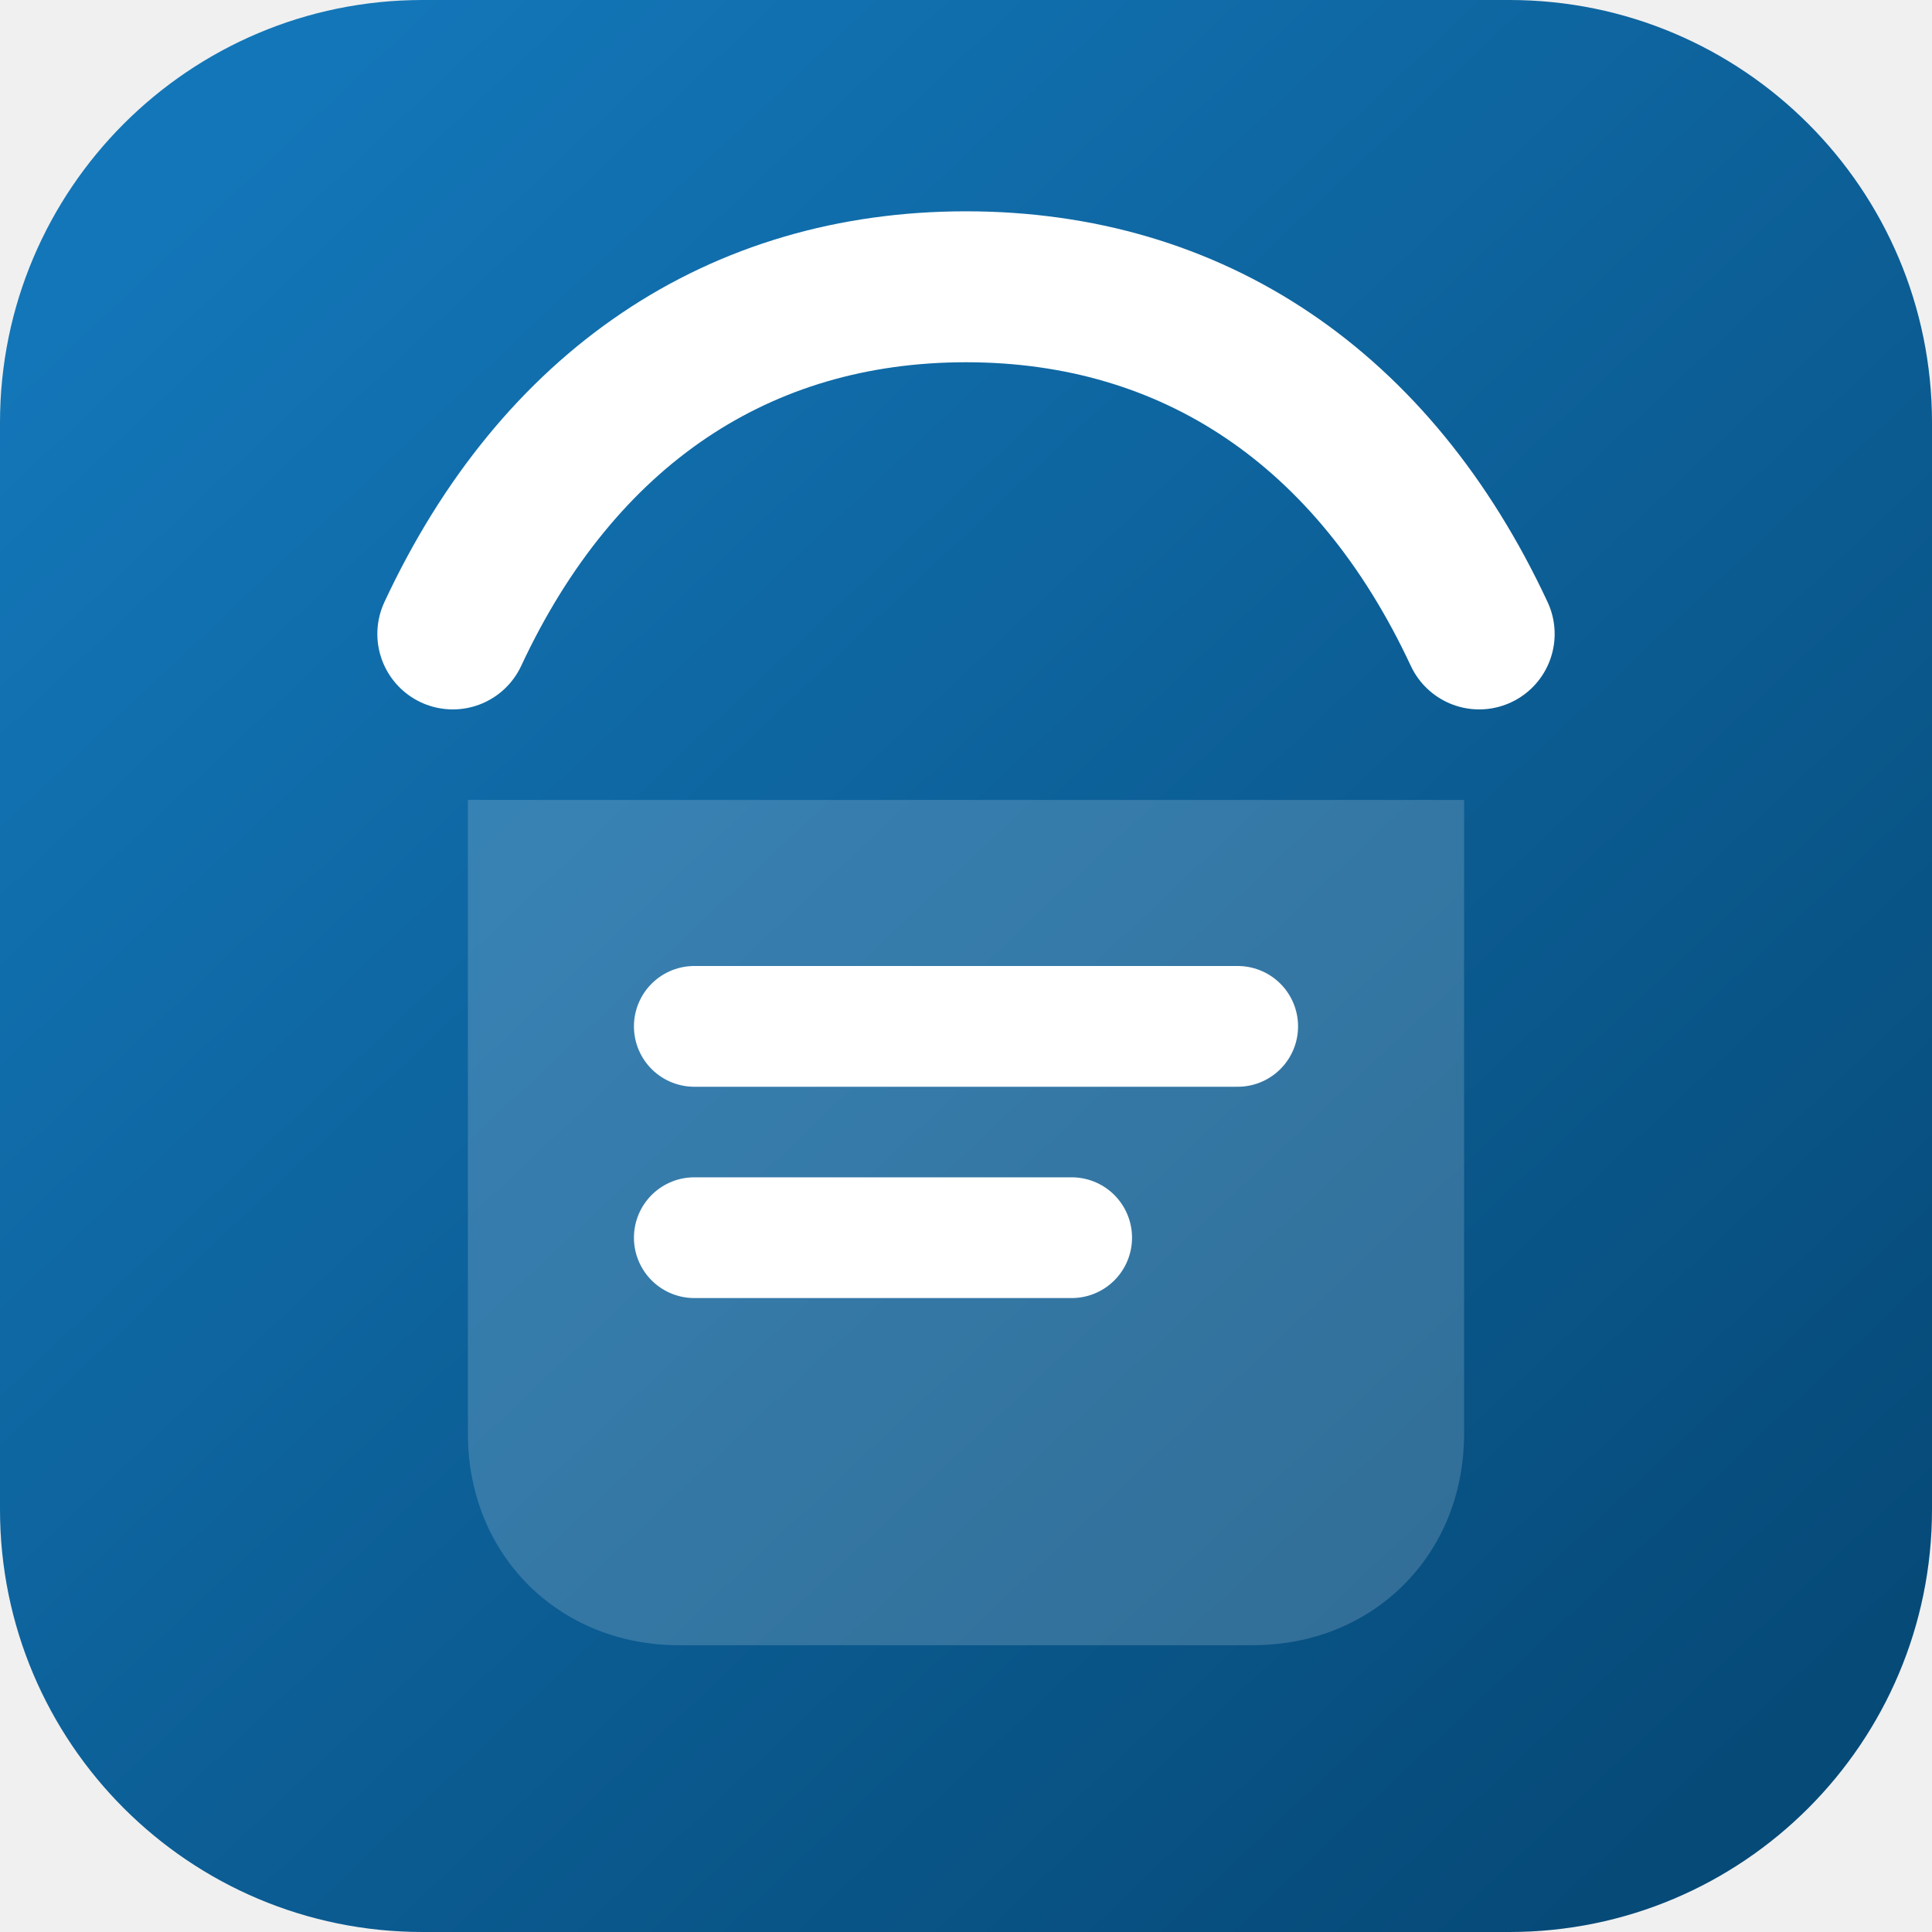
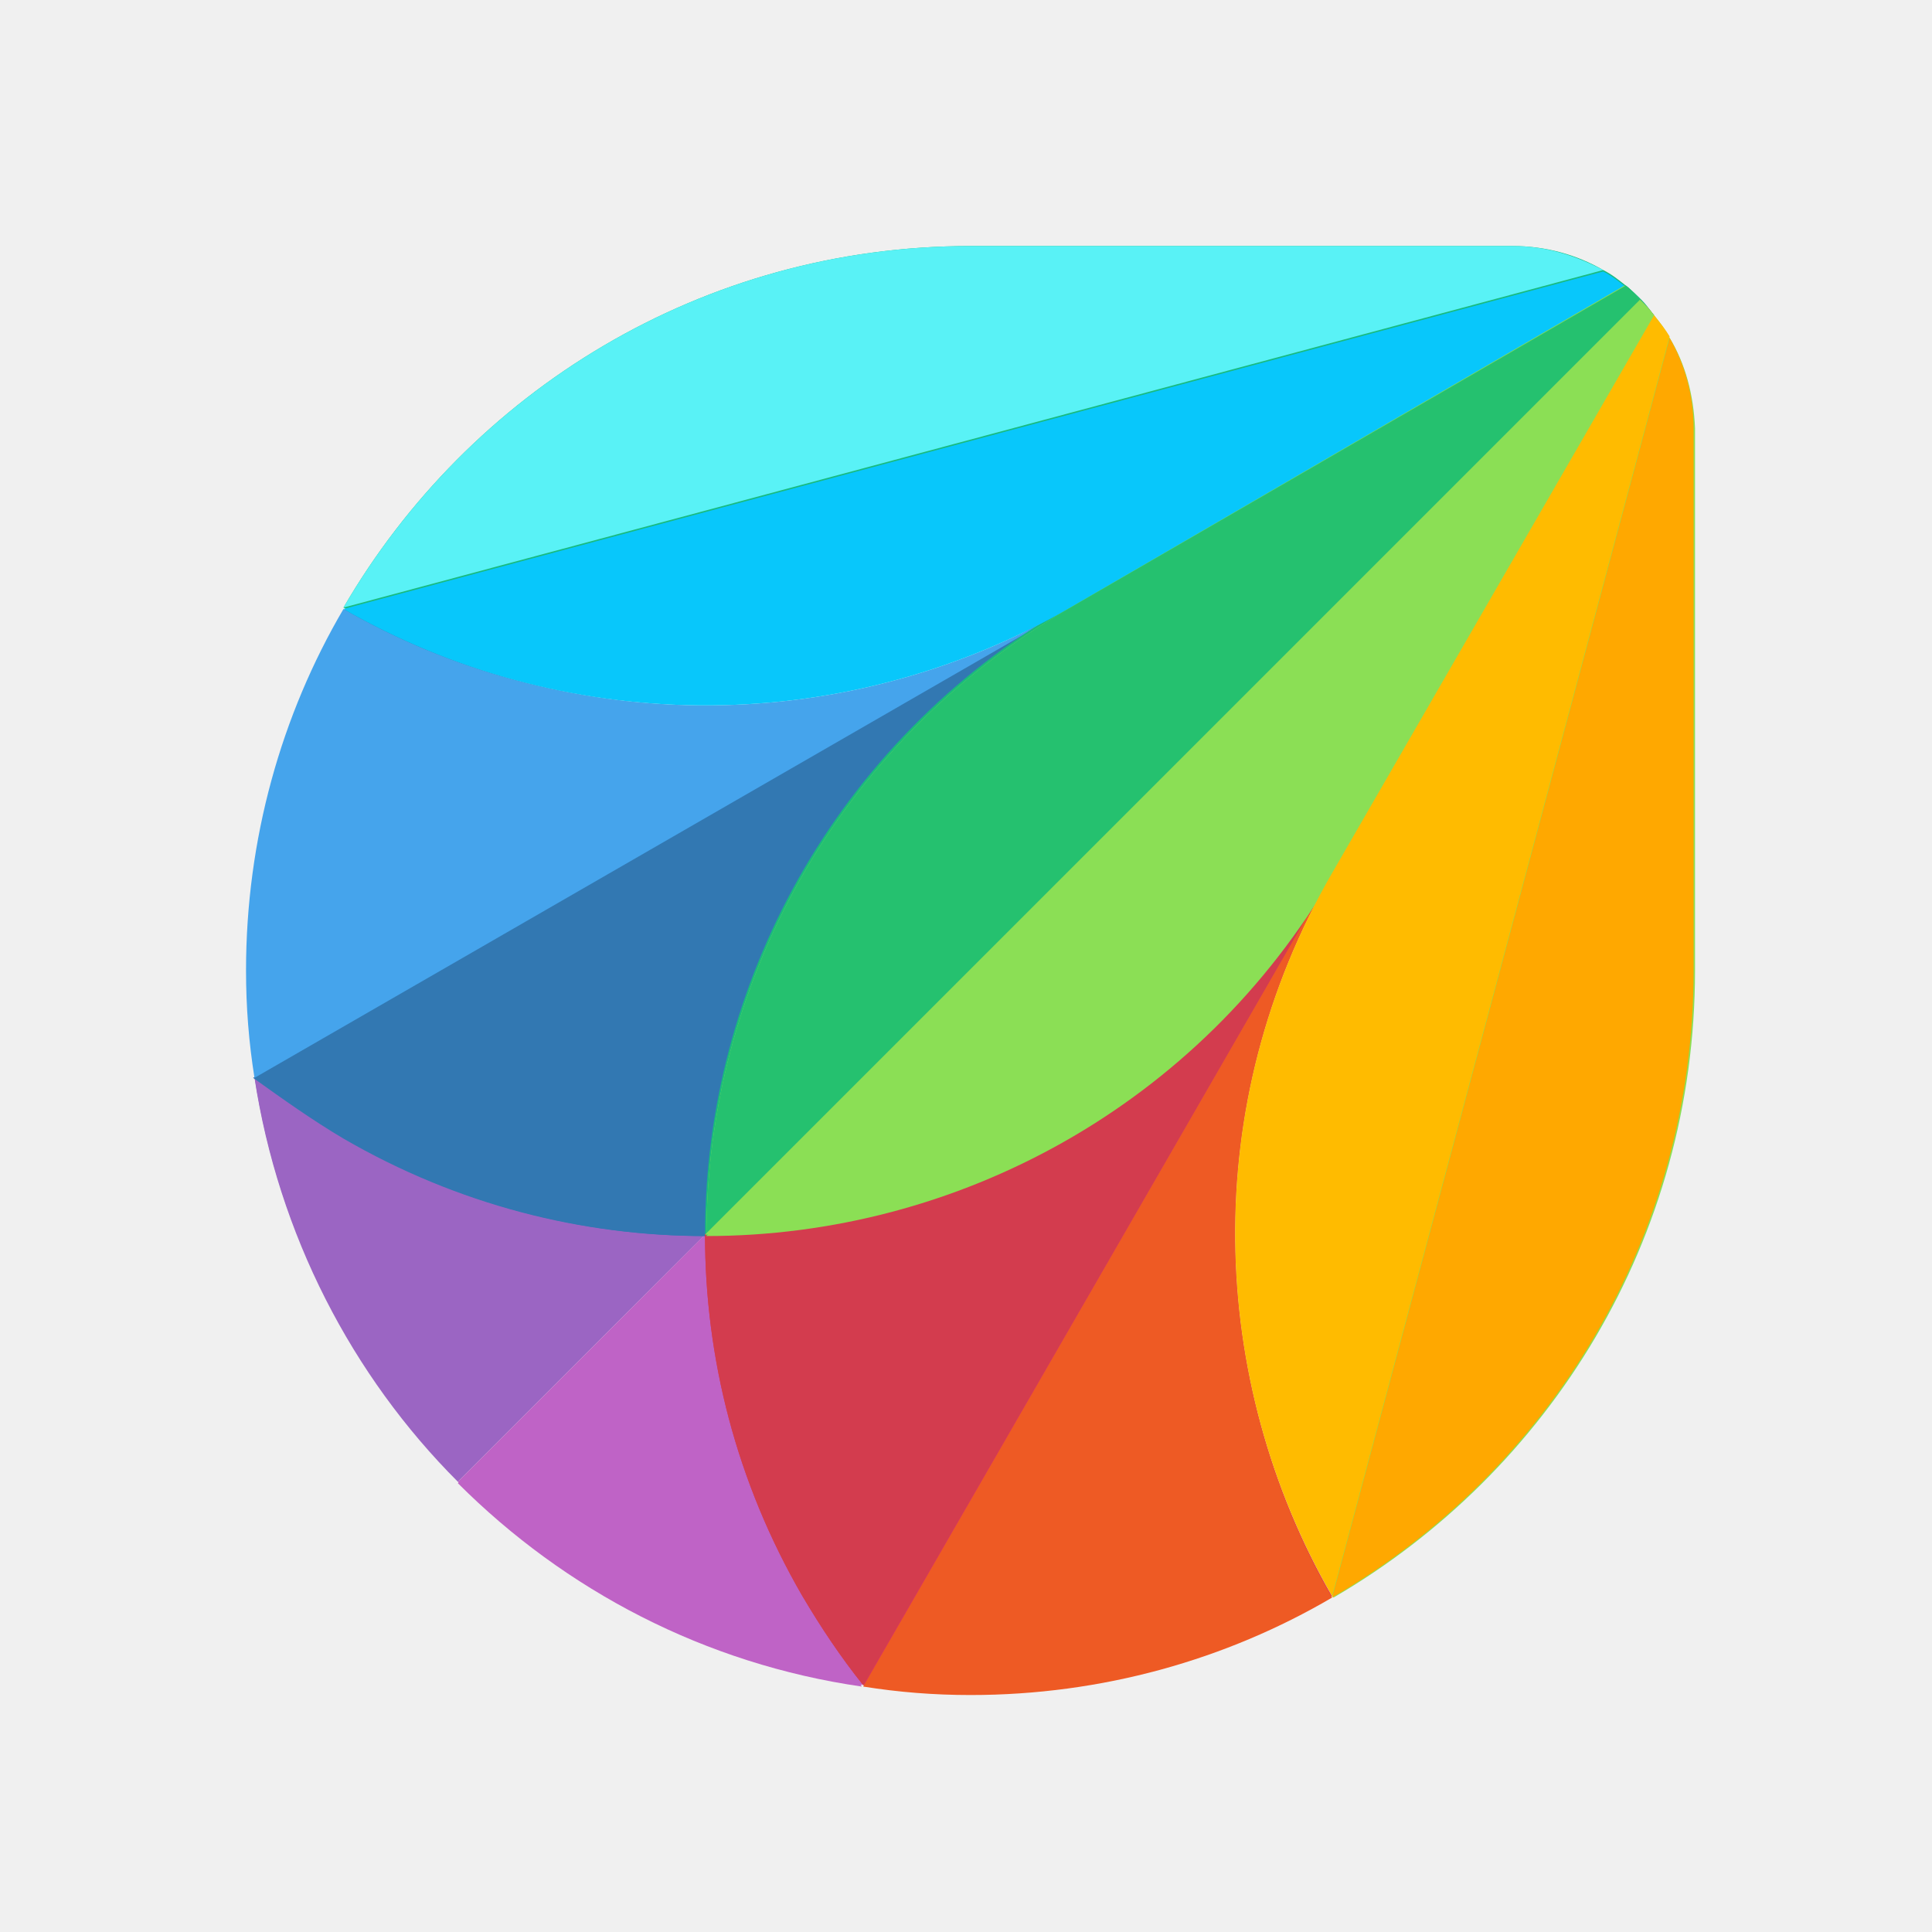
- <svg xmlns="http://www.w3.org/2000/svg" viewBox="0 0 128 128" role="img" aria-label="Workday Connector">
-   <defs>
-     <linearGradient id="bg" x1="14" y1="12" x2="114" y2="118" gradientUnits="userSpaceOnUse">
-       <stop stop-color="#1376B8" />
-       <stop offset="1" stop-color="#064A78" />
-     </linearGradient>
-   </defs>
-   <rect width="128" height="128" rx="28" fill="url(#bg)" />
-   <path d="M30 42c7-15 19-23 34-23s27 8 34 23" fill="none" stroke="#fff" stroke-linecap="round" stroke-width="10" />
-   <path d="M31 53h66v42c0 8-6 14-14 14H45c-8 0-14-6-14-14V53Z" fill="#fff" fill-opacity=".17" />
-   <path d="M46 68h36M46 82h25" fill="none" stroke="#fff" stroke-linecap="round" stroke-width="8" />
+ <svg xmlns="http://www.w3.org/2000/svg" width="128" height="128" viewBox="0 0 128 128" fill="none">
+   <path d="M16.861 71.411C18.452 81.797 23.317 91.154 30.335 98.171L46.709 81.797C46.709 65.236 55.318 49.142 70.662 40.253L16.861 71.411Z" fill="#9B65C3" />
+   <path d="M46.709 81.797C38.569 81.797 30.335 79.739 22.756 75.341C20.698 74.125 18.733 72.815 16.861 71.318C18.452 81.704 23.317 91.06 30.335 98.078L46.709 81.797Z" fill="#9B65C3" />
+   <path d="M46.709 81.797L30.335 98.171C37.446 105.282 46.709 110.148 57.095 111.645L88.159 57.844C79.364 73.189 63.271 81.797 46.709 81.797Z" fill="#BE63C5" />
+   <path d="M53.165 105.844C48.768 98.265 46.709 90.031 46.709 81.891L30.335 98.265C37.446 105.376 46.709 110.242 57.095 111.739C55.692 109.867 54.382 107.902 53.165 105.844Z" fill="#BF63C6" />
+   <path d="M107.715 18.92L70.756 40.347C55.411 49.236 37.166 48.581 22.85 40.347C18.733 47.364 16.394 55.598 16.394 64.3C16.394 66.733 16.581 69.072 16.955 71.411C18.826 72.908 20.791 74.218 22.85 75.434C30.429 79.832 38.663 81.891 46.803 81.891L108.744 19.949C108.37 19.575 108.089 19.201 107.715 18.92Z" fill="#3278B1" />
+   <path d="M22.756 75.435C30.335 79.832 38.569 81.891 46.709 81.891C46.709 65.329 55.317 49.236 70.662 40.347L16.768 71.411C18.733 72.815 20.697 74.218 22.756 75.435Z" fill="#3278B2" />
+   <path d="M22.756 40.347C18.639 47.364 16.3 55.598 16.3 64.3C16.3 66.733 16.487 69.072 16.861 71.411L70.756 40.347C55.317 49.142 37.072 48.581 22.756 40.347Z" fill="#45A4EC" />
+   <path d="M108.744 19.856C108.463 19.575 108.089 19.201 107.715 18.92C107.247 18.546 106.779 18.171 106.218 17.891C104.44 16.861 102.382 16.3 100.23 16.3H64.3C46.522 16.3 31.083 25.937 22.756 40.253C37.072 48.487 55.317 49.142 70.662 40.253C55.317 49.142 46.709 65.236 46.709 81.797C63.27 81.797 79.364 73.189 88.253 57.844L109.586 20.885C109.306 20.511 109.025 20.136 108.744 19.856Z" fill="#19BB7D" />
+   <path d="M70.756 40.347L107.715 19.014C107.247 18.639 106.779 18.265 106.218 17.984L22.756 40.347C37.072 48.581 55.317 49.142 70.756 40.347Z" fill="#08C7FB" />
+   <path d="M100.23 16.3H64.3C46.522 16.3 31.083 25.937 22.756 40.253L106.218 17.891C104.44 16.955 102.475 16.3 100.23 16.3Z" fill="#59F2F6" />
+   <path d="M88.253 57.844L109.586 20.885C109.305 20.511 109.025 20.23 108.651 19.856L46.709 81.797C46.709 89.937 48.767 98.171 53.165 105.75C54.382 107.809 55.691 109.774 57.188 111.645C59.528 112.019 61.867 112.206 64.3 112.206C73.001 112.206 81.235 109.867 88.253 105.75C80.019 91.434 79.364 73.189 88.253 57.844Z" fill="#DA3757" />
+   <path d="M46.709 81.797C46.709 89.937 48.767 98.171 53.165 105.75C54.382 107.809 55.691 109.774 57.188 111.645L88.253 57.844C79.364 73.189 63.27 81.797 46.709 81.797Z" fill="#D33C4E" />
+   <path d="M88.254 57.844L57.19 111.739C59.529 112.113 61.868 112.3 64.301 112.3C73.002 112.3 81.236 109.961 88.254 105.844C80.02 91.434 79.365 73.189 88.254 57.844Z" fill="#EE5A24" />
+   <path d="M110.616 22.382C110.335 21.82 109.961 21.353 109.586 20.885C109.306 20.511 109.025 20.23 108.651 19.856C108.37 19.575 107.996 19.201 107.621 18.92L70.756 40.347C55.411 49.236 46.803 65.329 46.803 81.891C63.364 81.891 79.458 73.282 88.347 57.937C79.458 73.282 80.113 91.528 88.347 105.844C102.662 97.516 112.3 82.078 112.3 64.3V28.37C112.206 26.125 111.645 24.066 110.616 22.382Z" fill="#8BDF55" />
+   <path d="M107.715 18.92L70.756 40.347C55.411 49.236 46.803 65.329 46.803 81.891L108.744 19.949C108.37 19.575 108.089 19.201 107.715 18.92Z" fill="#25C16F" />
+   <path d="M46.709 81.797C63.27 81.797 79.364 73.189 88.253 57.844L109.586 20.885C109.305 20.511 109.025 20.23 108.651 19.856L46.709 81.797Z" fill="#8BDF55" />
+   <path d="M109.587 20.885L88.254 57.844C79.365 73.189 80.02 91.434 88.254 105.75L110.616 22.288C110.335 21.82 109.961 21.353 109.587 20.885Z" fill="#FFBB00" />
+   <path d="M88.253 105.844C102.569 97.516 112.206 82.078 112.206 64.3V28.37C112.206 26.218 111.645 24.16 110.616 22.382L88.253 105.844Z" fill="#FFA800" />
</svg>
